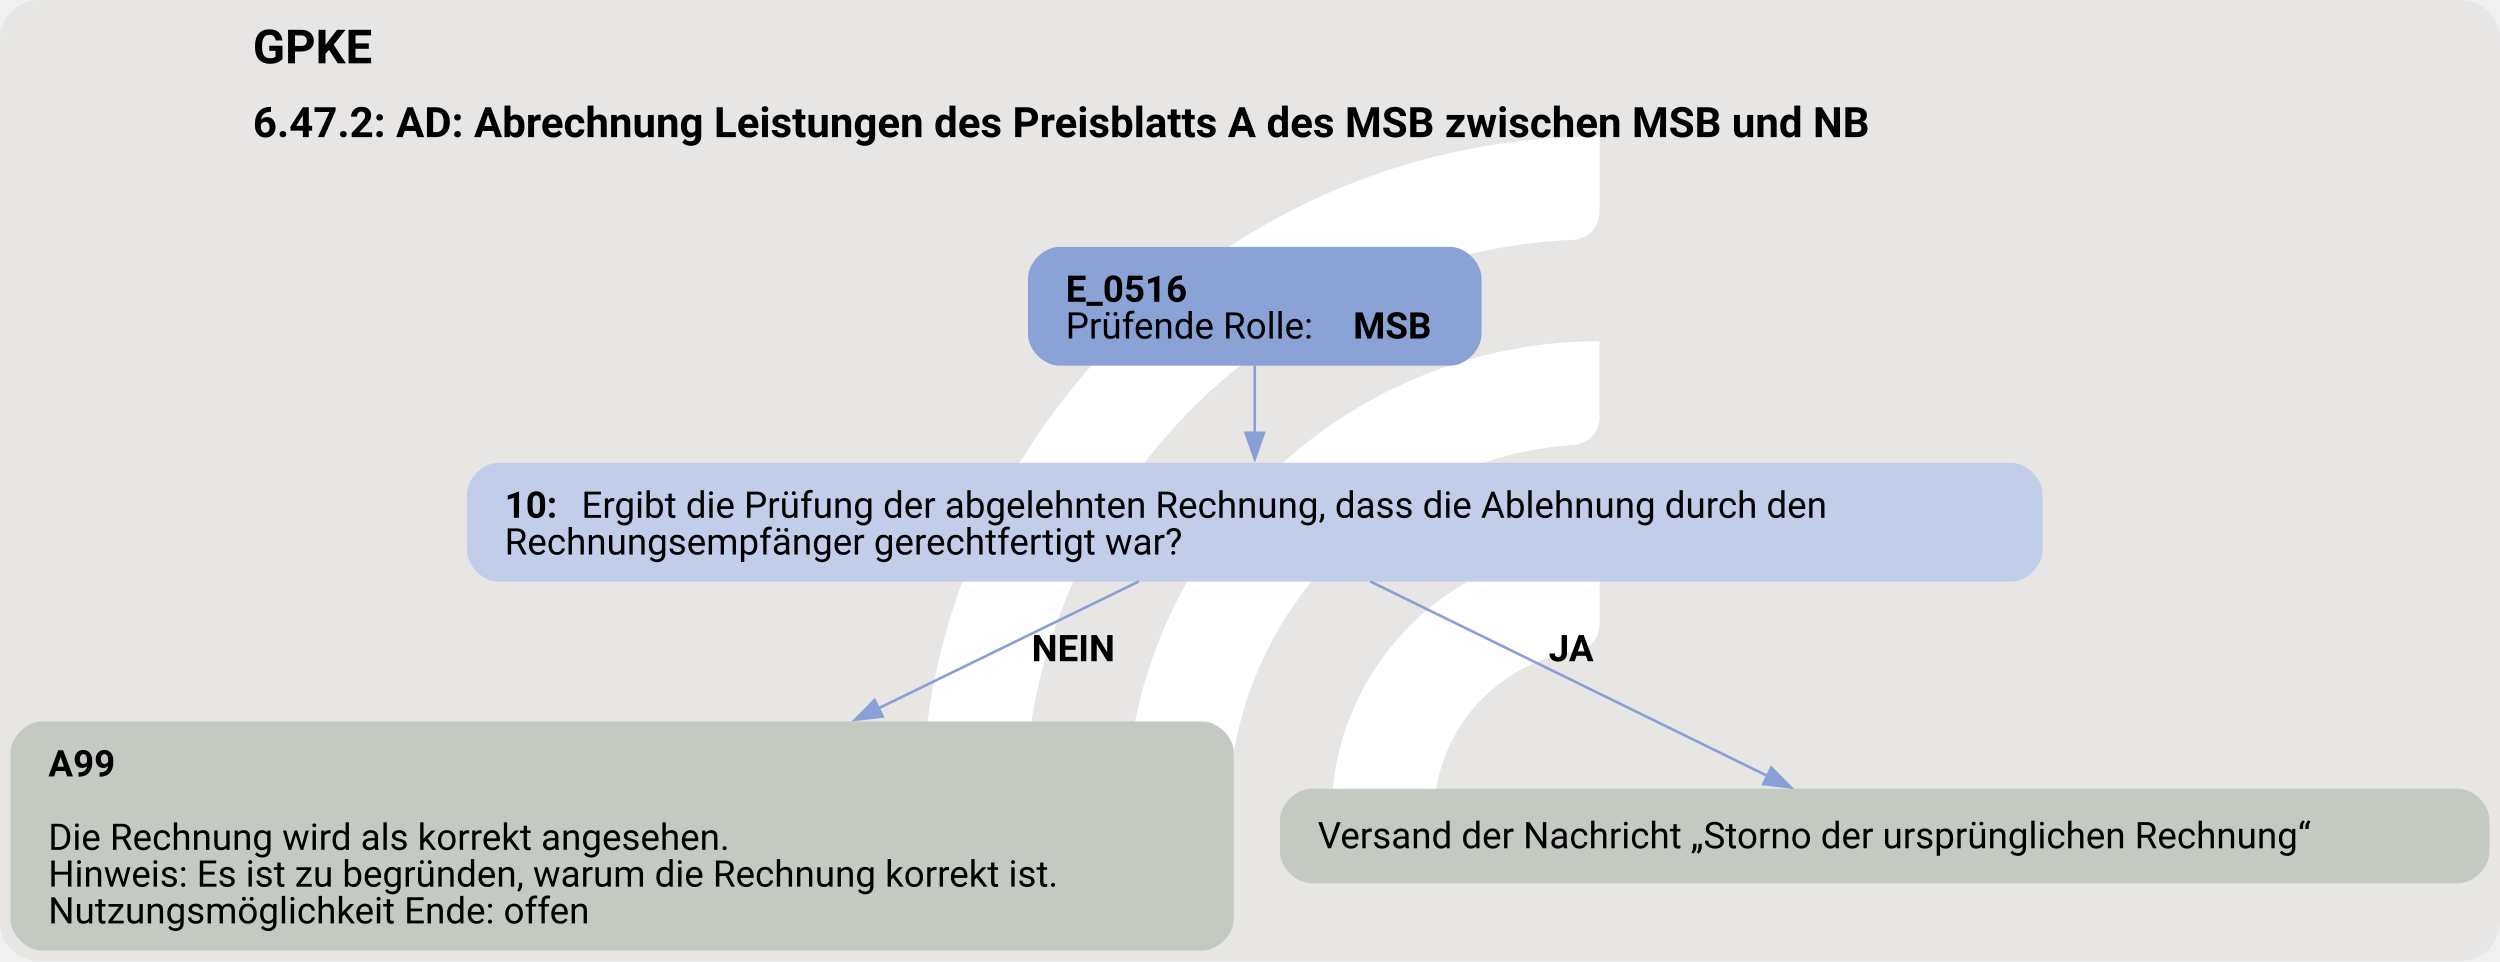
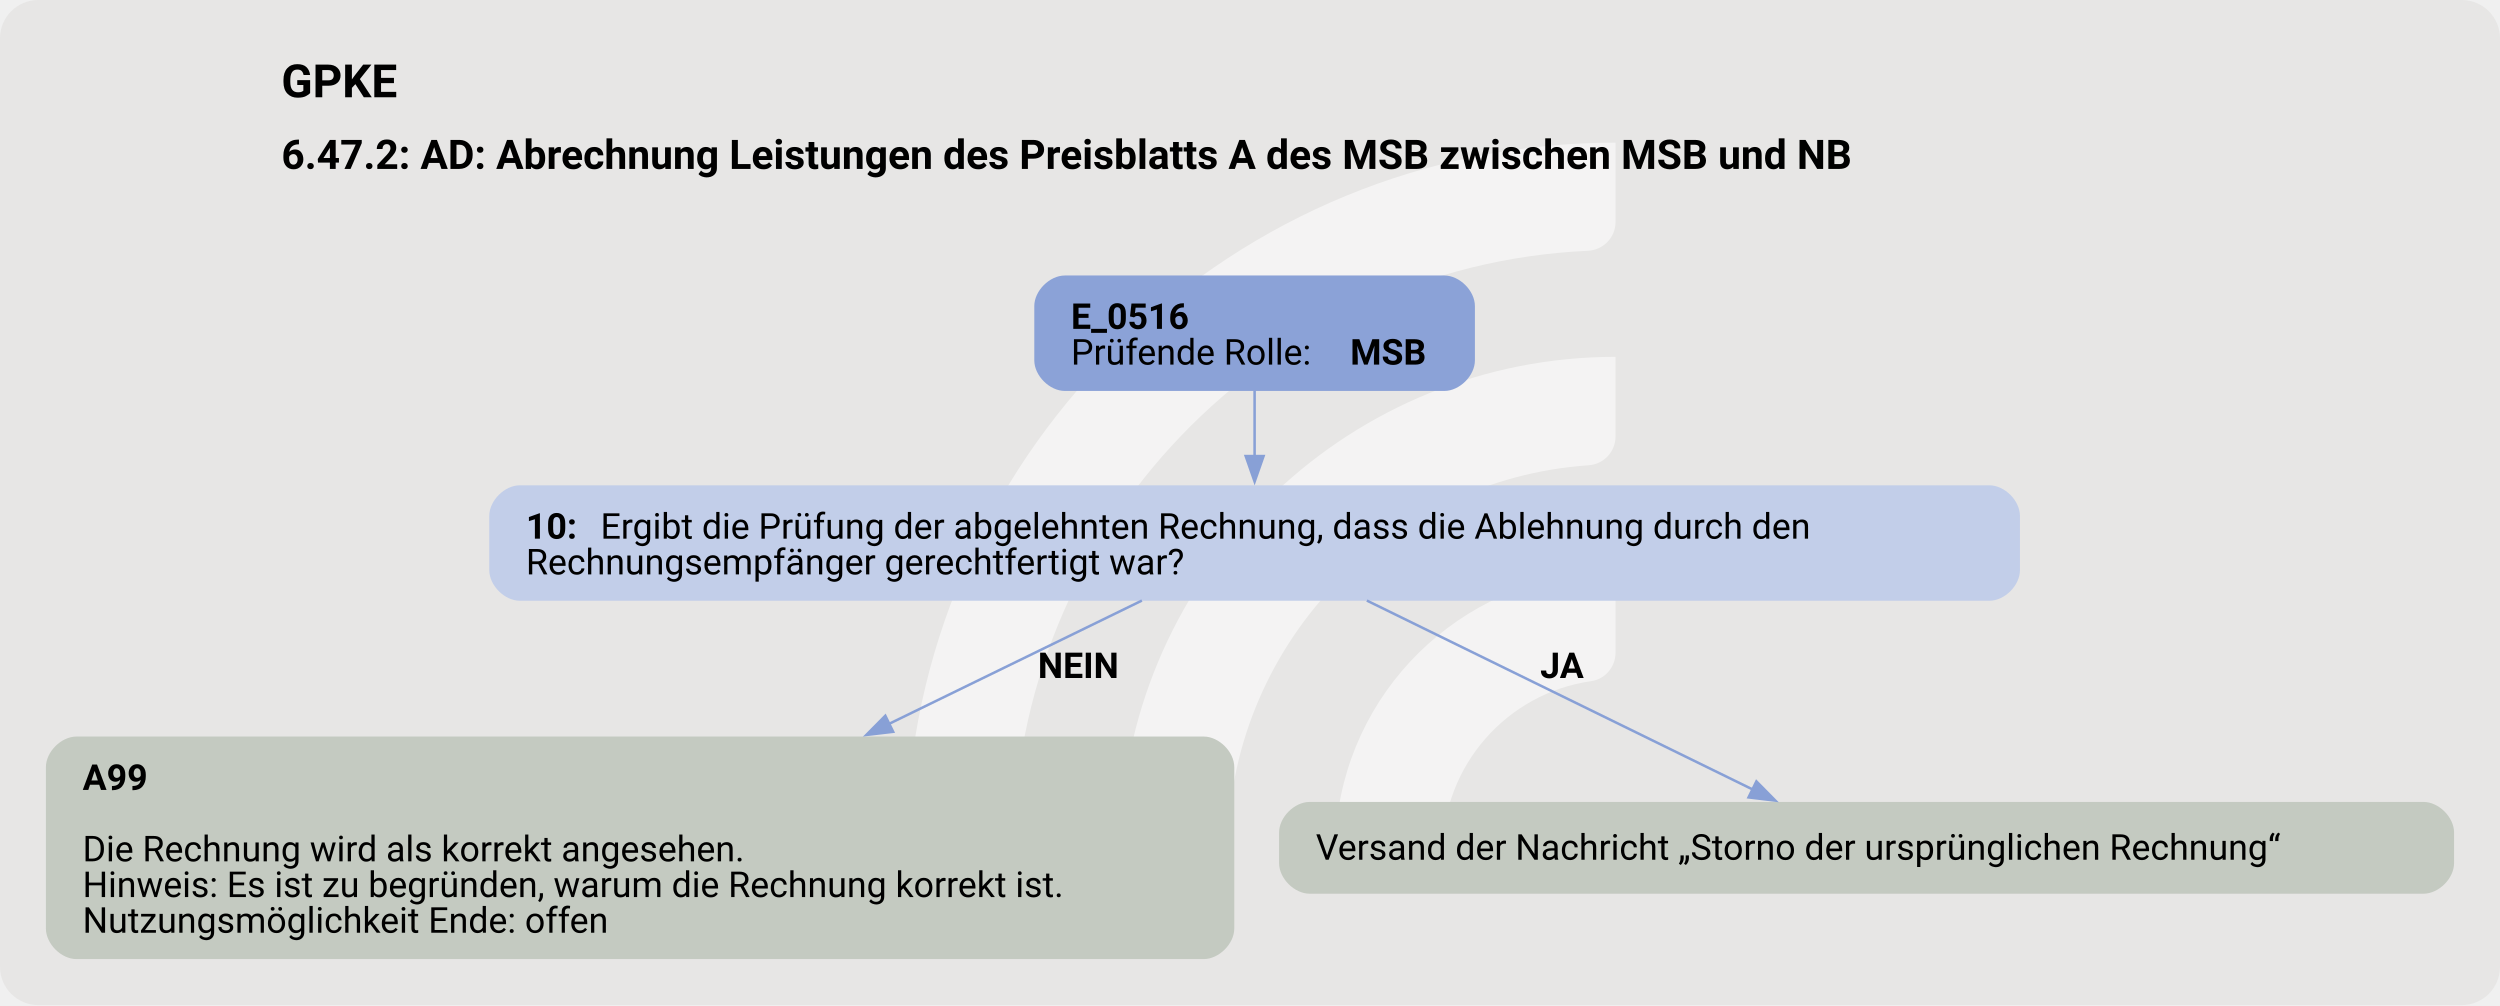
- <svg xmlns="http://www.w3.org/2000/svg" version="1.1" width="1269.333px" viewBox="0 0 1269.333 488.0" height="488.0px">
+ <svg xmlns="http://www.w3.org/2000/svg" version="1.1" width="1306.667px" viewBox="0 0 1306.667 525.333" height="525.333px">
  <g>
-     <svg version="1.1" width="1269.333px" viewBox="0 0 1269.333 488.0" height="488.0px">
-       <rect fill="#e7e6e5" x="0" y="0" width="1269.333" height="488.0" rx="20" ry="20" />
+     <svg version="1.1" width="1306.667px" viewBox="0 0 1306.667 525.333" height="525.333px">
+       <rect fill="#e7e6e5" x="0" y="0" width="1306.667" height="525.333" rx="20" ry="20" />
      <g>
-         <g transform="translate(435.66, 48.8) scale(1 1) translate(0, 0) scale(0.6871304 0.6871304) ">
+         <g transform="translate(439.1021, 52.53333) scale(1 1) translate(0, 0) scale(0.7396977 0.7396977) ">
          <defs>
-             <style>.cls-1{fill:#fff;}</style>
+             <style>.cls-1{fill:#ffffff88;}</style>
          </defs>
          <path class="cls-1" d="M122.44,531.2h-56.1c-11,0-19.9-9.12-19.46-20.11C57.47,243.89,278.15,29.78,547.91,29.78v56.02c0,10.98-8.69,19.89-19.66,20.39-225.51,10.31-405.8,197-405.8,425Z" />
          <path class="cls-1" d="M273.78,531.2h-55.93c-11.23,0-20.09-9.48-19.43-20.69,10.74-183.44,163.39-329.39,349.48-329.39v56.26c0,10.71-8.27,19.62-18.96,20.35-142.35,9.77-255.17,128.69-255.17,273.46Z" />
          <path class="cls-1" d="M425.77,531.2h-55.45c-11.65,0-20.6-10.17-19.33-21.75,10.87-99.03,95.03-176.34,196.92-176.34v57.01c0,10.05-7.28,18.75-17.23,20.16-59.22,8.4-104.91,59.42-104.91,120.92Z" />
        </g>
-         <svg width="952pt" height="366pt" viewBox="0.00 0.00 952.43 366.09">
-           <g id="graph0" class="graph" transform="scale(1 1) rotate(0) translate(4 362.09)">
+         <svg width="980pt" height="394pt" viewBox="0.00 0.00 980.43 394.09">
+           <g id="graph0" class="graph" transform="scale(1 1) rotate(0) translate(18 376.09)">
            <text text-anchor="start" x="92.34" y="-337.99" font-family="Roboto, sans-serif" font-weight="bold" font-size="18.00">GPKE</text>
            <text text-anchor="start" x="92.34" y="-309.89" font-family="Roboto, sans-serif" font-weight="bold" font-size="16.00">6.47.2: AD: Abrechnung Leistungen des Preisblatts A des MSB zwischen MSB und NB</text>
            <g id="node1" class="node">
              <path fill="#8ba2d7" stroke="black" stroke-width="0" d="M548.42,-268.09C548.42,-268.09 399.62,-268.09 399.62,-268.09 393.62,-268.09 387.62,-262.09 387.62,-256.09 387.62,-256.09 387.62,-234.81 387.62,-234.81 387.62,-228.81 393.62,-222.81 399.62,-222.81 399.62,-222.81 548.42,-222.81 548.42,-222.81 554.42,-222.81 560.42,-228.81 560.42,-234.81 560.42,-234.81 560.42,-256.09 560.42,-256.09 560.42,-262.09 554.42,-268.09 548.42,-268.09" />
              <text text-anchor="start" x="402.02" y="-247.15" font-family="Roboto, sans-serif" font-weight="bold" font-size="14.00">E_0516</text>
              <text text-anchor="start" x="402.02" y="-233.15" font-family="Roboto, sans-serif" font-size="14.00">Prüfende Rolle: </text>
              <text text-anchor="start" x="511.52" y="-233.15" font-family="Roboto, sans-serif" font-weight="bold" font-size="14.00">MSB</text>
            </g>
            <g id="node2" class="node">
              <path fill="#c2cee9" stroke="black" stroke-width="0" d="M762.17,-185.81C762.17,-185.81 185.88,-185.81 185.88,-185.81 179.88,-185.81 173.88,-179.81 173.88,-173.81 173.88,-173.81 173.88,-152.53 173.88,-152.53 173.88,-146.53 179.88,-140.53 185.88,-140.53 185.88,-140.53 762.17,-140.53 762.17,-140.53 768.17,-140.53 774.17,-146.53 774.17,-152.53 774.17,-152.53 774.17,-173.81 774.17,-173.81 774.17,-179.81 768.17,-185.81 762.17,-185.81" />
              <text text-anchor="start" x="188.27" y="-164.87" font-family="Roboto, sans-serif" font-weight="bold" font-size="14.00">10: </text>
              <text text-anchor="start" x="217.52" y="-164.87" font-family="Roboto, sans-serif" font-size="14.00">Ergibt die Prüfung der abgelehnten Rechnung, dass die Ablehnung durch den</text>
              <text text-anchor="start" x="188.27" y="-150.87" font-family="Roboto, sans-serif" font-size="14.00">Rechnungsempfänger gerechtfertigt war?</text>
            </g>
            <g id="edge1" class="edge">
              <path fill="none" stroke="#88a0d6" d="M474.02,-222.94C474.02,-215.02 474.02,-205.86 474.02,-197.16" />
              <polygon fill="#88a0d6" stroke="#88a0d6" points="477.53,-197.26 474.03,-187.26 470.53,-197.26 477.53,-197.26" />
            </g>
            <g id="node3" class="node">
              <path fill="#c4cac1" stroke="black" stroke-width="0" d="M454.05,-87.28C454.05,-87.28 12,-87.28 12,-87.28 6,-87.28 0,-81.28 0,-75.28 0,-75.28 0,-12 0,-12 0,-6 6,0 12,0 12,0 454.05,0 454.05,0 460.05,0 466.05,-6 466.05,-12 466.05,-12 466.05,-75.28 466.05,-75.28 466.05,-81.28 460.05,-87.28 454.05,-87.28" />
              <text text-anchor="start" x="14.4" y="-66.34" font-family="Roboto, sans-serif" font-weight="bold" font-size="14.00">A99</text>
              <text text-anchor="start" x="14.4" y="-38.34" font-family="Roboto, sans-serif" font-size="14.00">Die Rechnung wird als korrekt angesehen.</text>
              <text text-anchor="start" x="14.4" y="-24.34" font-family="Roboto, sans-serif" font-size="14.00">Hinweis: Es ist zu begründen, warum die Rechnung korrekt ist.</text>
              <text text-anchor="start" x="14.4" y="-10.34" font-family="Roboto, sans-serif" font-size="14.00">Nutzungsmöglichkeit Ende: offen</text>
            </g>
            <g id="edge2" class="edge">
              <path fill="none" stroke="#88a0d6" d="M429.82,-140.61C401.99,-127.04 364.94,-108.97 330.5,-92.18" />
              <polygon fill="#88a0d6" stroke="#88a0d6" points="332.27,-89.15 321.75,-87.91 329.2,-95.44 332.27,-89.15" />
              <text text-anchor="start" x="389.02" y="-110.23" font-family="Roboto, sans-serif" font-weight="bold" font-size="14.00">NEIN</text>
            </g>
            <g id="node4" class="node">
              <path fill="#c4cac1" stroke="black" stroke-width="0" d="M932.42,-61.64C932.42,-61.64 495.62,-61.64 495.62,-61.64 489.62,-61.64 483.62,-55.64 483.62,-49.64 483.62,-49.64 483.62,-37.64 483.62,-37.64 483.62,-31.64 489.62,-25.64 495.62,-25.64 495.62,-25.64 932.42,-25.64 932.42,-25.64 938.42,-25.64 944.42,-31.64 944.42,-37.64 944.42,-37.64 944.42,-49.64 944.42,-49.64 944.42,-55.64 938.42,-61.64 932.42,-61.64" />
              <text text-anchor="start" x="498.02" y="-38.97" font-family="Roboto, sans-serif" font-size="14.00">Versand der Nachricht „Storno der ursprünglichen Rechnung“</text>
            </g>
            <g id="edge3" class="edge">
              <path fill="none" stroke="#88a0d6" d="M518.04,-140.61C561.05,-119.55 626.17,-87.66 669.39,-66.5" />
              <polygon fill="#88a0d6" stroke="#88a0d6" points="670.81,-69.7 678.25,-62.16 667.73,-63.42 670.81,-69.7" />
              <text text-anchor="start" x="586.02" y="-110.23" font-family="Roboto, sans-serif" font-weight="bold" font-size="14.00">JA</text>
            </g>
          </g>
        </svg>
      </g>
    </svg>
  </g>
</svg>
